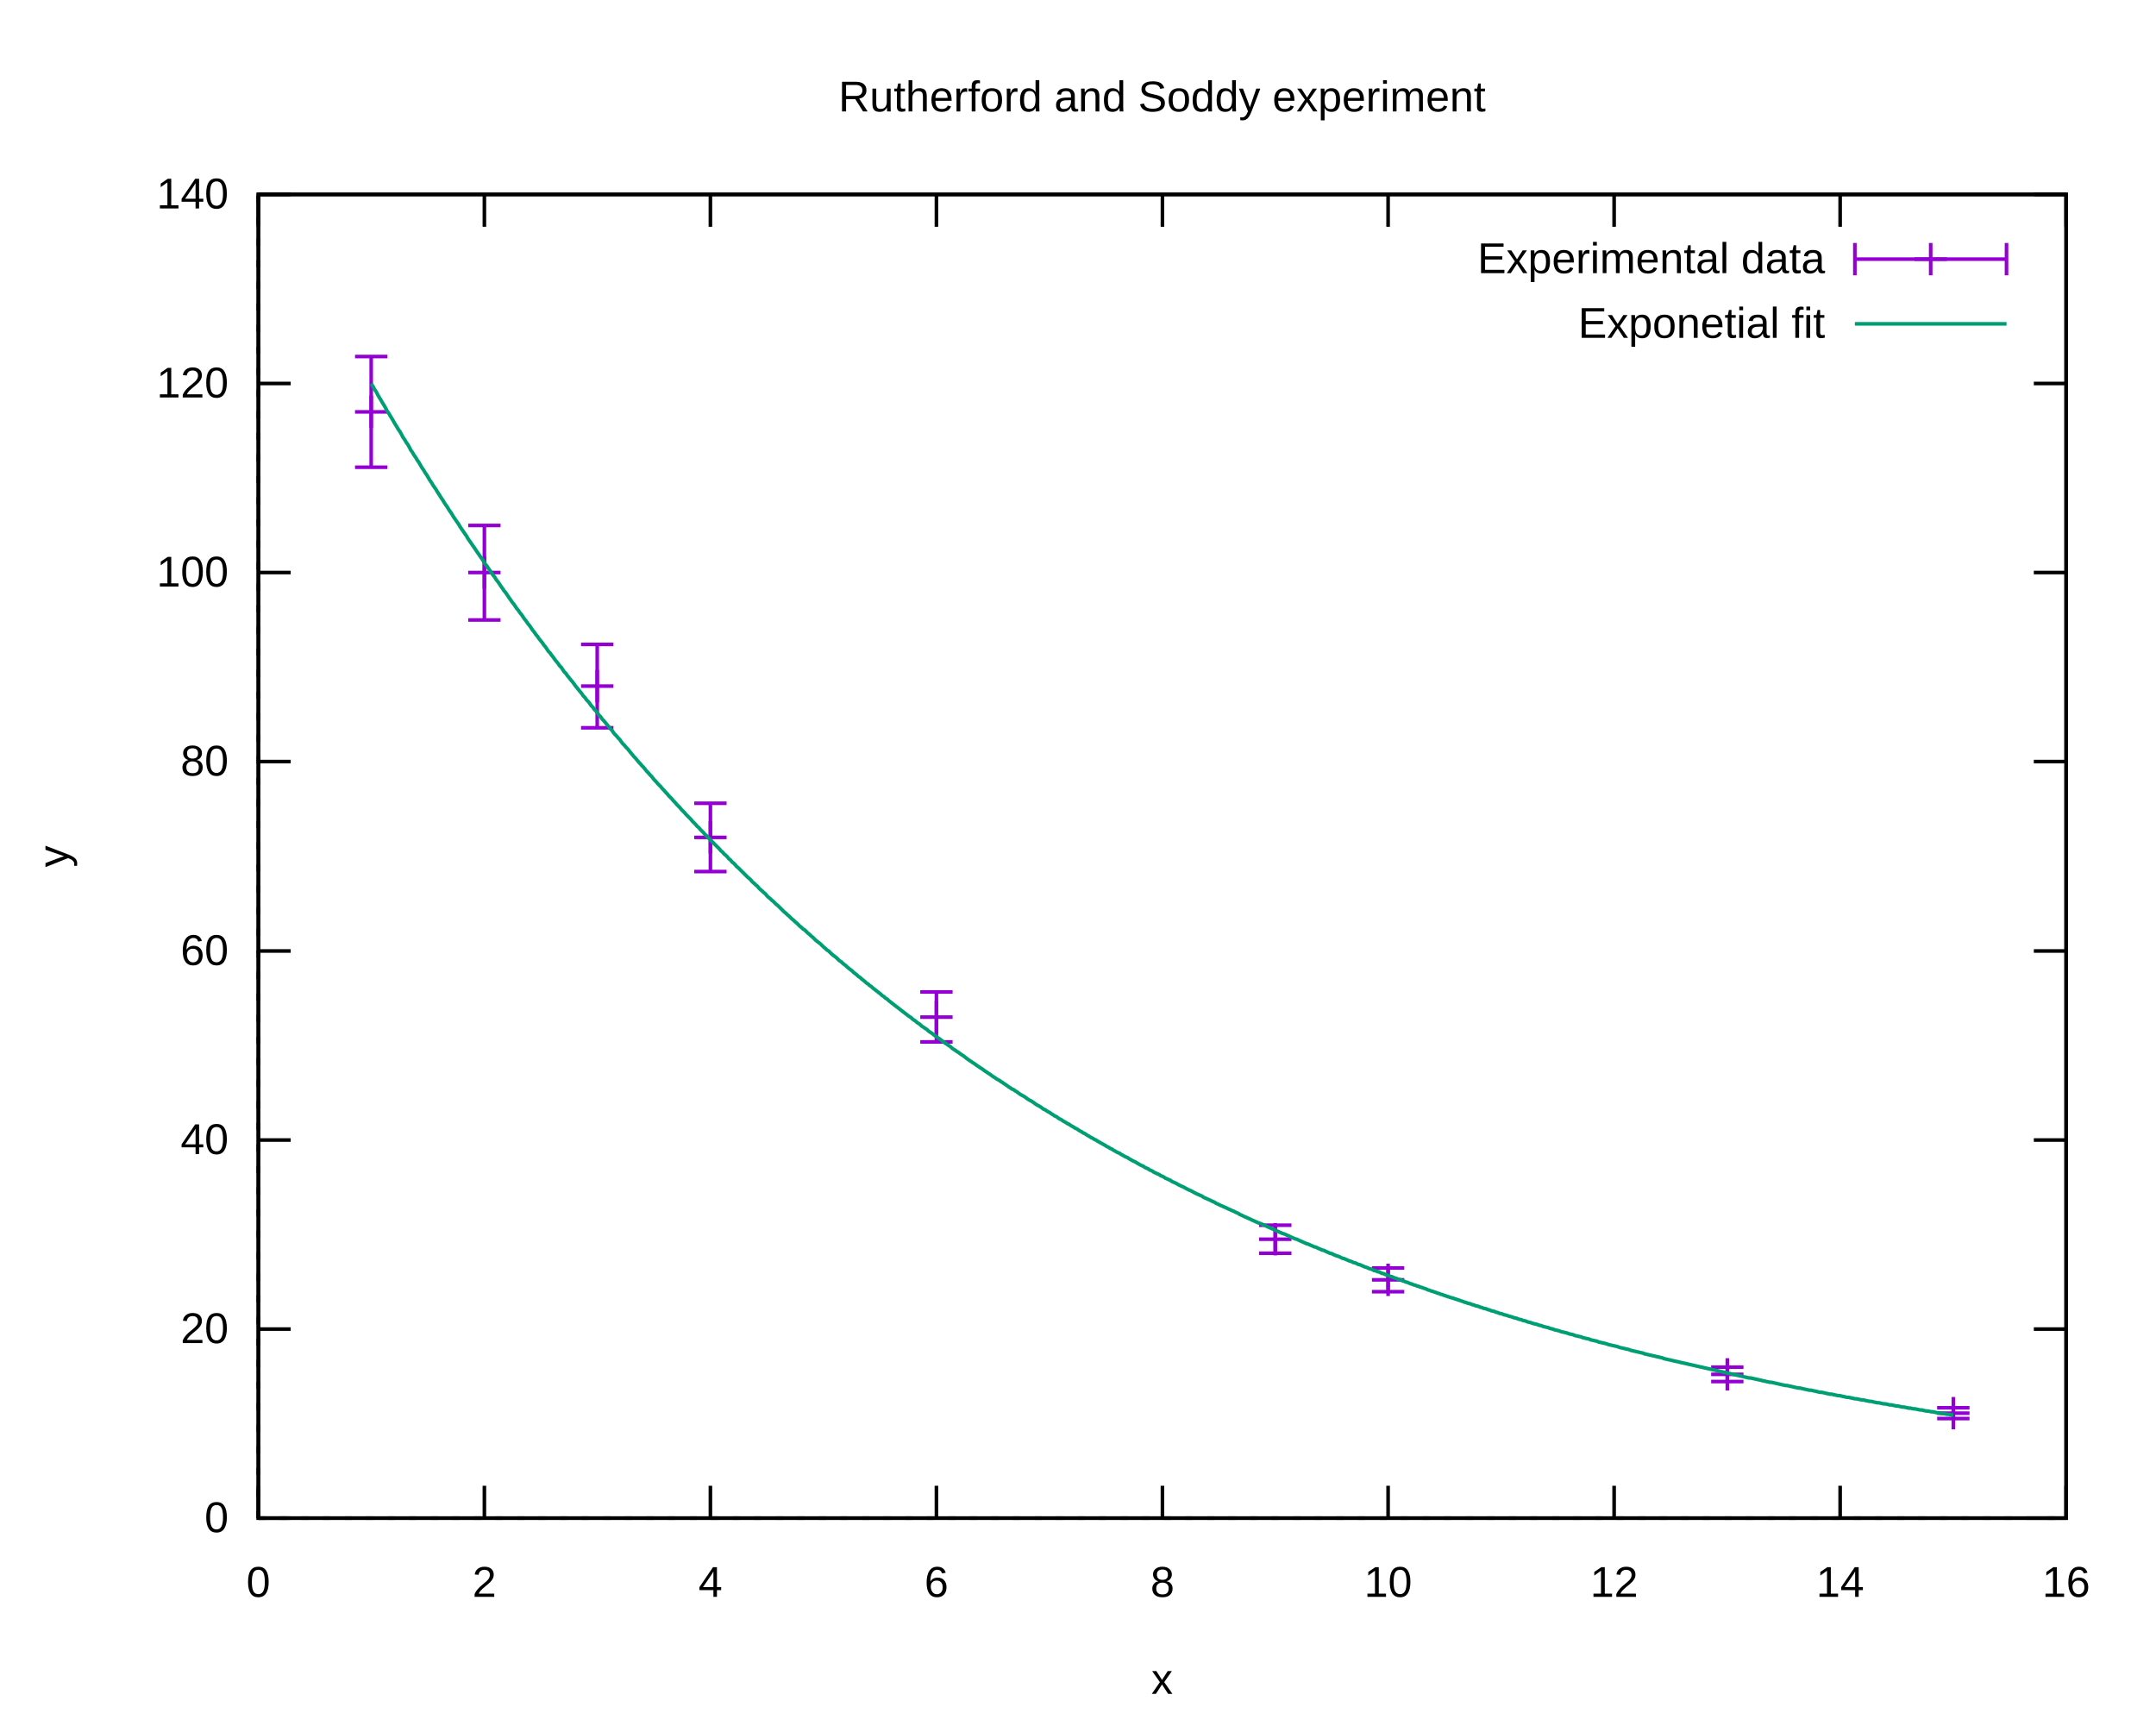
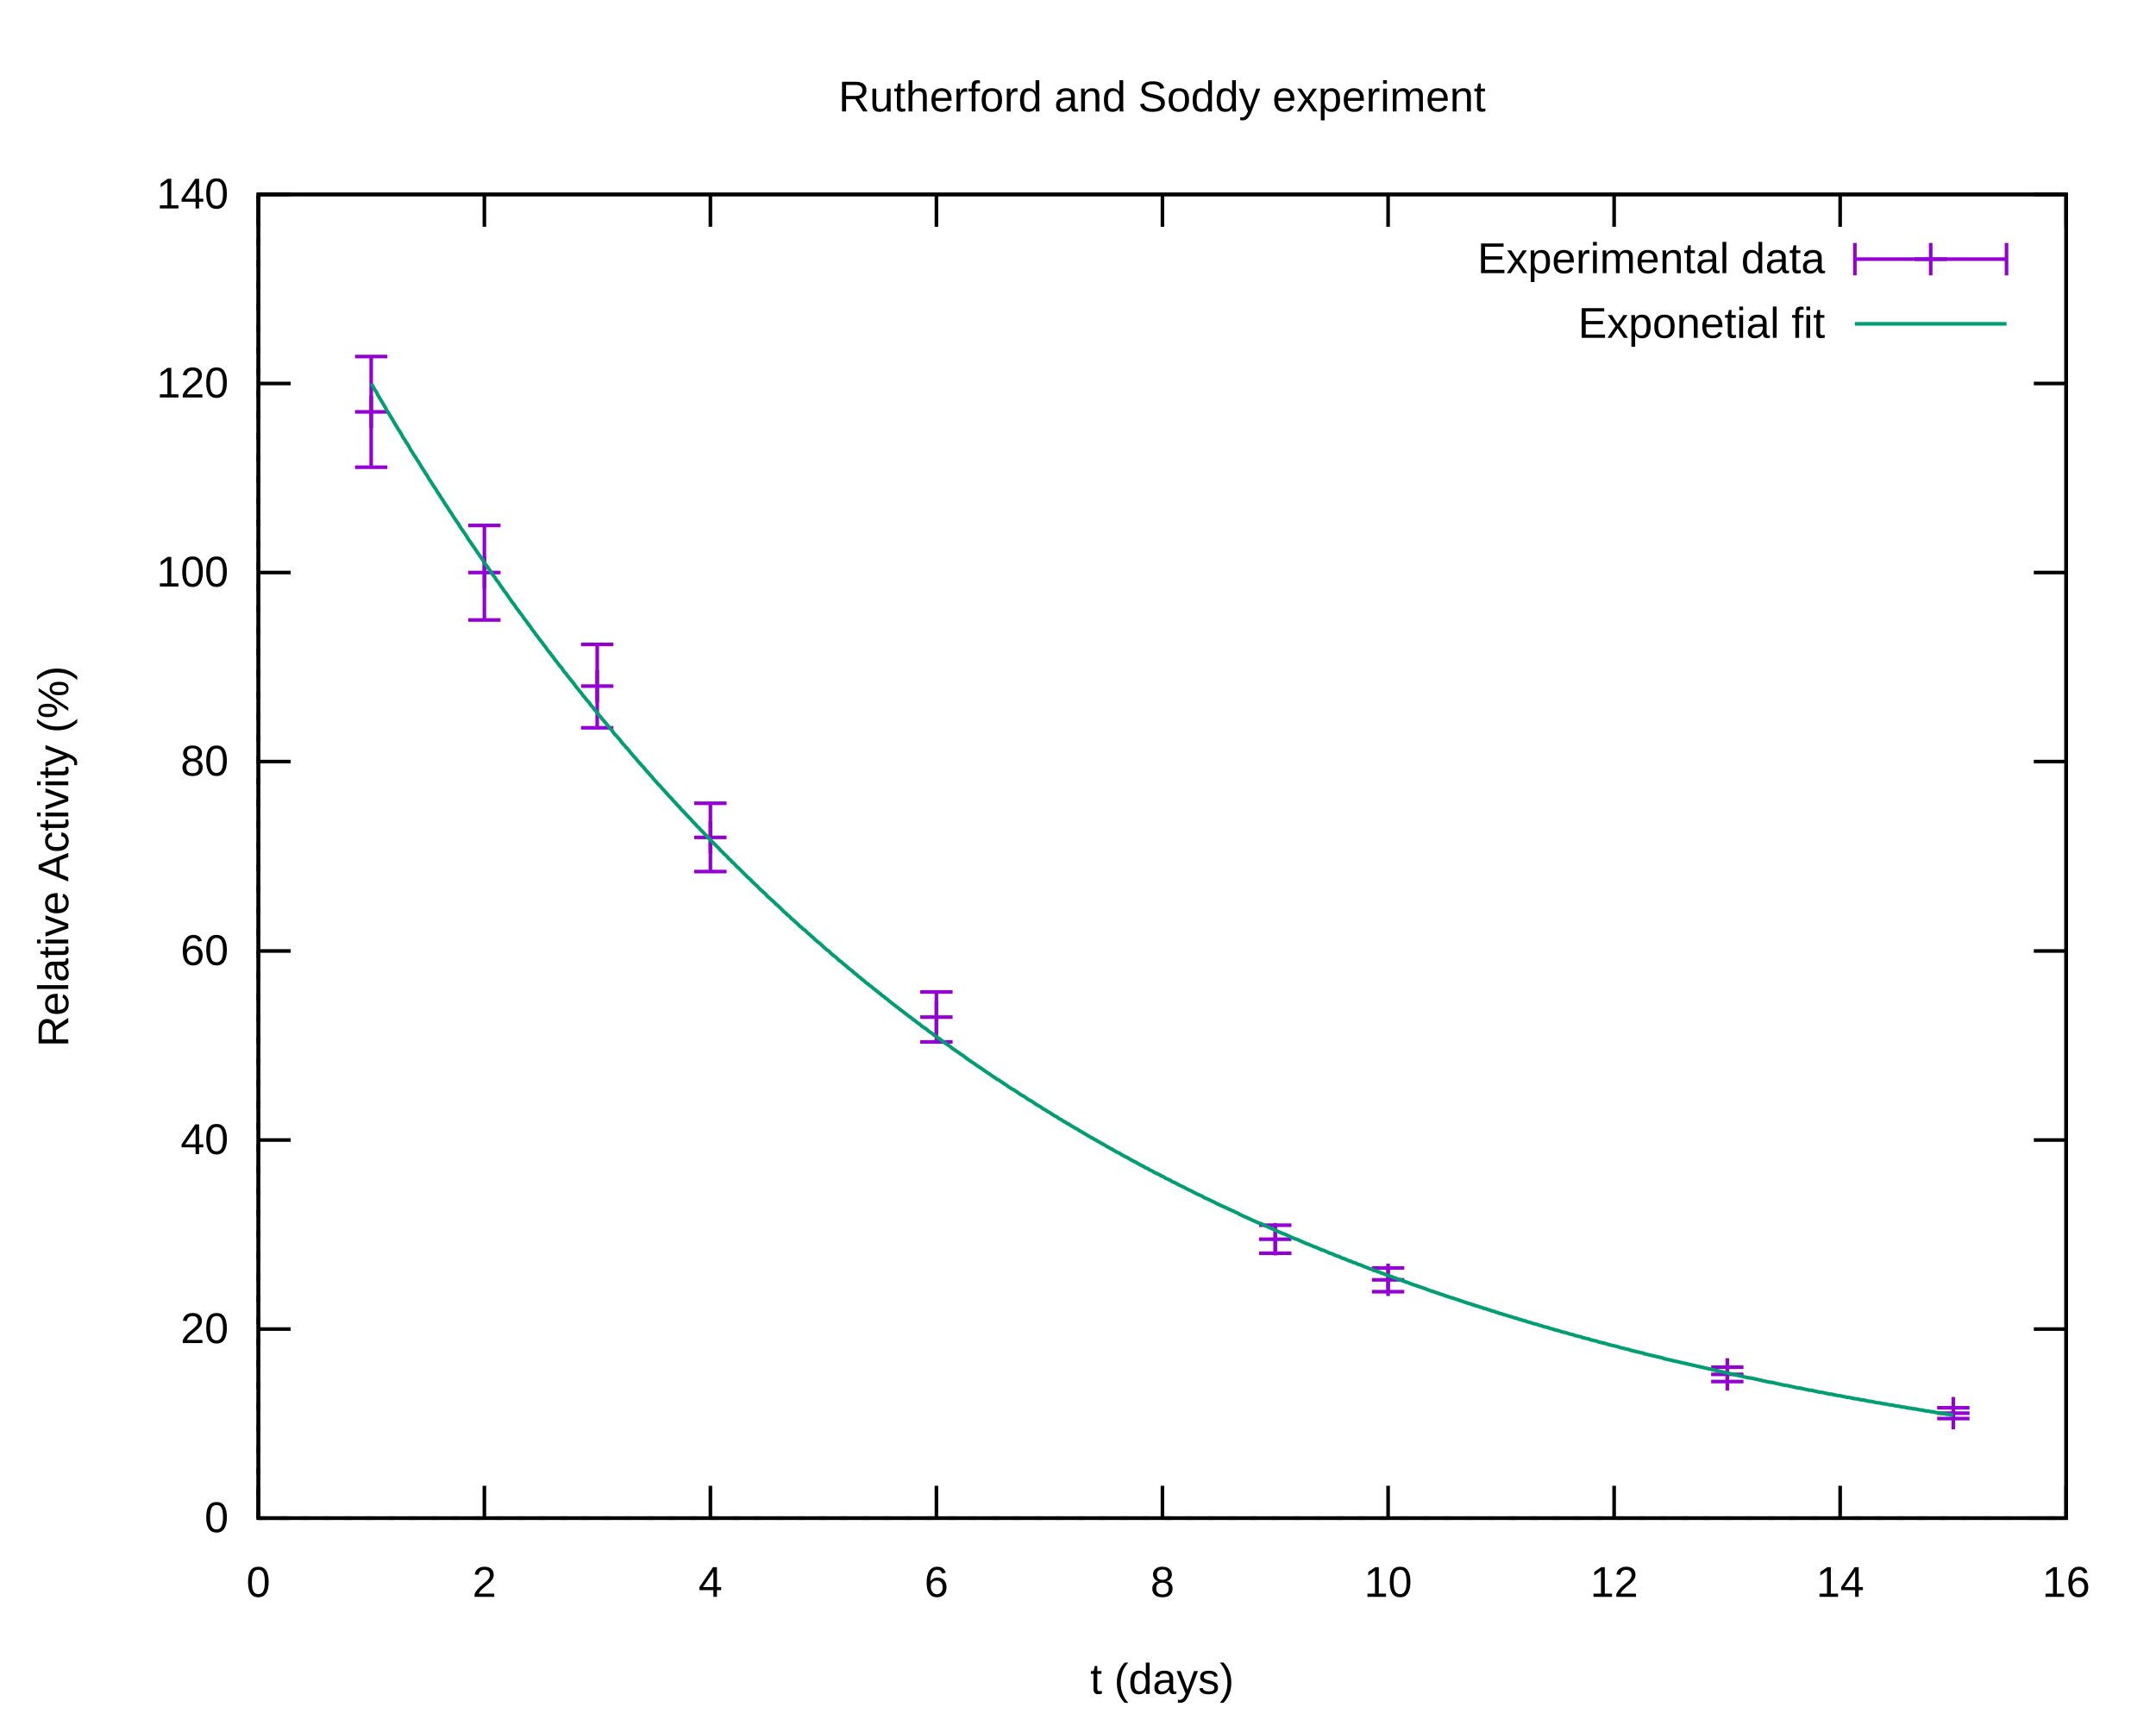
<svg xmlns="http://www.w3.org/2000/svg" xmlns:xlink="http://www.w3.org/1999/xlink" width="600" height="480" viewBox="0 0 600 480">
  <g id="gnuplot_canvas">
    <rect x="0" y="0" width="600" height="480" fill="none" />
    <defs>
      <circle id="gpDot" r="0.5" stroke-width="0.5" stroke="currentColor" />
      <path id="gpPt0" stroke-width="0.222" stroke="currentColor" d="M-1,0 h2 M0,-1 v2" />
      <path id="gpPt1" stroke-width="0.222" stroke="currentColor" d="M-1,-1 L1,1 M1,-1 L-1,1" />
      <path id="gpPt2" stroke-width="0.222" stroke="currentColor" d="M-1,0 L1,0 M0,-1 L0,1 M-1,-1 L1,1 M-1,1 L1,-1" />
      <rect id="gpPt3" stroke-width="0.222" stroke="currentColor" x="-1" y="-1" width="2" height="2" />
      <rect id="gpPt4" stroke-width="0.222" stroke="currentColor" fill="currentColor" x="-1" y="-1" width="2" height="2" />
      <circle id="gpPt5" stroke-width="0.222" stroke="currentColor" cx="0" cy="0" r="1" />
      <use xlink:href="#gpPt5" id="gpPt6" fill="currentColor" stroke="none" />
      <path id="gpPt7" stroke-width="0.222" stroke="currentColor" d="M0,-1.33 L-1.33,0.67 L1.33,0.67 z" />
      <use xlink:href="#gpPt7" id="gpPt8" fill="currentColor" stroke="none" />
      <use xlink:href="#gpPt7" id="gpPt9" stroke="currentColor" transform="rotate(180)" />
      <use xlink:href="#gpPt9" id="gpPt10" fill="currentColor" stroke="none" />
      <use xlink:href="#gpPt3" id="gpPt11" stroke="currentColor" transform="rotate(45)" />
      <use xlink:href="#gpPt11" id="gpPt12" fill="currentColor" stroke="none" />
      <path id="gpPt13" stroke-width="0.222" stroke="currentColor" d="M0,1.330 L1.265,0.411 L0.782,-1.067 L-0.782,-1.076 L-1.265,0.411 z" />
      <use xlink:href="#gpPt13" id="gpPt14" fill="currentColor" stroke="none" />
      <filter id="textbox" filterUnits="objectBoundingBox" x="0" y="0" height="1" width="1">
        <feFlood flood-color="white" flood-opacity="1" result="bgnd" />
        <feComposite in="SourceGraphic" in2="bgnd" operator="atop" />
      </filter>
      <filter id="greybox" filterUnits="objectBoundingBox" x="0" y="0" height="1" width="1">
        <feFlood flood-color="lightgrey" flood-opacity="1" result="grey" />
        <feComposite in="SourceGraphic" in2="grey" operator="atop" />
      </filter>
    </defs>
    <g fill="none" color="white" stroke="currentColor" stroke-width="1.00" stroke-linecap="butt" stroke-linejoin="miter">
</g>
    <g fill="none" color="black" stroke="currentColor" stroke-width="1.00" stroke-linecap="butt" stroke-linejoin="miter">
      <path stroke="black" d="M71.9,422.4 L80.9,422.4 M575.0,422.4 L566.0,422.4  " />
      <g transform="translate(63.6,426.3)" stroke="none" fill="black" font-family="Arial" font-size="12.00" text-anchor="end">
        <text>
          <tspan font-family="Arial"> 0</tspan>
        </text>
      </g>
    </g>
    <g fill="none" color="black" stroke="currentColor" stroke-width="1.00" stroke-linecap="butt" stroke-linejoin="miter">
      <path stroke="black" d="M71.9,369.8 L80.9,369.8 M575.0,369.8 L566.0,369.8  " />
      <g transform="translate(63.6,373.7)" stroke="none" fill="black" font-family="Arial" font-size="12.00" text-anchor="end">
        <text>
          <tspan font-family="Arial"> 20</tspan>
        </text>
      </g>
    </g>
    <g fill="none" color="black" stroke="currentColor" stroke-width="1.00" stroke-linecap="butt" stroke-linejoin="miter">
      <path stroke="black" d="M71.9,317.2 L80.9,317.2 M575.0,317.2 L566.0,317.2  " />
      <g transform="translate(63.6,321.1)" stroke="none" fill="black" font-family="Arial" font-size="12.00" text-anchor="end">
        <text>
          <tspan font-family="Arial"> 40</tspan>
        </text>
      </g>
    </g>
    <g fill="none" color="black" stroke="currentColor" stroke-width="1.00" stroke-linecap="butt" stroke-linejoin="miter">
      <path stroke="black" d="M71.9,264.6 L80.9,264.6 M575.0,264.6 L566.0,264.6  " />
      <g transform="translate(63.6,268.5)" stroke="none" fill="black" font-family="Arial" font-size="12.00" text-anchor="end">
        <text>
          <tspan font-family="Arial"> 60</tspan>
        </text>
      </g>
    </g>
    <g fill="none" color="black" stroke="currentColor" stroke-width="1.00" stroke-linecap="butt" stroke-linejoin="miter">
      <path stroke="black" d="M71.9,211.9 L80.9,211.9 M575.0,211.9 L566.0,211.9  " />
      <g transform="translate(63.6,215.8)" stroke="none" fill="black" font-family="Arial" font-size="12.00" text-anchor="end">
        <text>
          <tspan font-family="Arial"> 80</tspan>
        </text>
      </g>
    </g>
    <g fill="none" color="black" stroke="currentColor" stroke-width="1.00" stroke-linecap="butt" stroke-linejoin="miter">
      <path stroke="black" d="M71.9,159.3 L80.9,159.3 M575.0,159.3 L566.0,159.3  " />
      <g transform="translate(63.6,163.2)" stroke="none" fill="black" font-family="Arial" font-size="12.00" text-anchor="end">
        <text>
          <tspan font-family="Arial"> 100</tspan>
        </text>
      </g>
    </g>
    <g fill="none" color="black" stroke="currentColor" stroke-width="1.00" stroke-linecap="butt" stroke-linejoin="miter">
      <path stroke="black" d="M71.9,106.7 L80.9,106.7 M575.0,106.7 L566.0,106.7  " />
      <g transform="translate(63.6,110.6)" stroke="none" fill="black" font-family="Arial" font-size="12.00" text-anchor="end">
        <text>
          <tspan font-family="Arial"> 120</tspan>
        </text>
      </g>
    </g>
    <g fill="none" color="black" stroke="currentColor" stroke-width="1.00" stroke-linecap="butt" stroke-linejoin="miter">
      <path stroke="black" d="M71.9,54.1 L80.9,54.1 M575.0,54.1 L566.0,54.1  " />
      <g transform="translate(63.6,58.0)" stroke="none" fill="black" font-family="Arial" font-size="12.00" text-anchor="end">
        <text>
          <tspan font-family="Arial"> 140</tspan>
        </text>
      </g>
    </g>
    <g fill="none" color="black" stroke="currentColor" stroke-width="1.00" stroke-linecap="butt" stroke-linejoin="miter">
      <path stroke="black" d="M71.9,422.4 L71.9,413.4 M71.9,54.1 L71.9,63.1  " />
      <g transform="translate(71.9,444.3)" stroke="none" fill="black" font-family="Arial" font-size="12.00" text-anchor="middle">
        <text>
          <tspan font-family="Arial"> 0</tspan>
        </text>
      </g>
    </g>
    <g fill="none" color="black" stroke="currentColor" stroke-width="1.00" stroke-linecap="butt" stroke-linejoin="miter">
      <path stroke="black" d="M134.8,422.4 L134.8,413.4 M134.8,54.1 L134.8,63.1  " />
      <g transform="translate(134.8,444.3)" stroke="none" fill="black" font-family="Arial" font-size="12.00" text-anchor="middle">
        <text>
          <tspan font-family="Arial"> 2</tspan>
        </text>
      </g>
    </g>
    <g fill="none" color="black" stroke="currentColor" stroke-width="1.00" stroke-linecap="butt" stroke-linejoin="miter">
      <path stroke="black" d="M197.7,422.4 L197.7,413.4 M197.7,54.1 L197.7,63.1  " />
      <g transform="translate(197.7,444.3)" stroke="none" fill="black" font-family="Arial" font-size="12.00" text-anchor="middle">
        <text>
          <tspan font-family="Arial"> 4</tspan>
        </text>
      </g>
    </g>
    <g fill="none" color="black" stroke="currentColor" stroke-width="1.00" stroke-linecap="butt" stroke-linejoin="miter">
      <path stroke="black" d="M260.6,422.4 L260.6,413.4 M260.6,54.1 L260.6,63.1  " />
      <g transform="translate(260.6,444.3)" stroke="none" fill="black" font-family="Arial" font-size="12.00" text-anchor="middle">
        <text>
          <tspan font-family="Arial"> 6</tspan>
        </text>
      </g>
    </g>
    <g fill="none" color="black" stroke="currentColor" stroke-width="1.00" stroke-linecap="butt" stroke-linejoin="miter">
      <path stroke="black" d="M323.5,422.4 L323.5,413.4 M323.5,54.1 L323.5,63.1  " />
      <g transform="translate(323.5,444.3)" stroke="none" fill="black" font-family="Arial" font-size="12.00" text-anchor="middle">
        <text>
          <tspan font-family="Arial"> 8</tspan>
        </text>
      </g>
    </g>
    <g fill="none" color="black" stroke="currentColor" stroke-width="1.00" stroke-linecap="butt" stroke-linejoin="miter">
      <path stroke="black" d="M386.3,422.4 L386.3,413.4 M386.3,54.1 L386.3,63.1  " />
      <g transform="translate(386.3,444.3)" stroke="none" fill="black" font-family="Arial" font-size="12.00" text-anchor="middle">
        <text>
          <tspan font-family="Arial"> 10</tspan>
        </text>
      </g>
    </g>
    <g fill="none" color="black" stroke="currentColor" stroke-width="1.00" stroke-linecap="butt" stroke-linejoin="miter">
      <path stroke="black" d="M449.2,422.4 L449.2,413.4 M449.2,54.1 L449.2,63.1  " />
      <g transform="translate(449.2,444.3)" stroke="none" fill="black" font-family="Arial" font-size="12.00" text-anchor="middle">
        <text>
          <tspan font-family="Arial"> 12</tspan>
        </text>
      </g>
    </g>
    <g fill="none" color="black" stroke="currentColor" stroke-width="1.00" stroke-linecap="butt" stroke-linejoin="miter">
      <path stroke="black" d="M512.1,422.4 L512.1,413.4 M512.1,54.1 L512.1,63.1  " />
      <g transform="translate(512.1,444.3)" stroke="none" fill="black" font-family="Arial" font-size="12.00" text-anchor="middle">
        <text>
          <tspan font-family="Arial"> 14</tspan>
        </text>
      </g>
    </g>
    <g fill="none" color="black" stroke="currentColor" stroke-width="1.00" stroke-linecap="butt" stroke-linejoin="miter">
      <path stroke="black" d="M575.0,422.4 L575.0,413.4 M575.0,54.1 L575.0,63.1  " />
      <g transform="translate(575.0,444.3)" stroke="none" fill="black" font-family="Arial" font-size="12.00" text-anchor="middle">
        <text>
          <tspan font-family="Arial"> 16</tspan>
        </text>
      </g>
    </g>
    <g fill="none" color="black" stroke="currentColor" stroke-width="1.00" stroke-linecap="butt" stroke-linejoin="miter">
</g>
    <g fill="none" color="gray" stroke="currentColor" stroke-width="1.00" stroke-linecap="butt" stroke-linejoin="miter">
      <path stroke="black" stroke-dasharray="2,4" d="M71.9,422.4 L575.0,422.4  " />
    </g>
    <g fill="none" color="gray" stroke="currentColor" stroke-width="1.00" stroke-linecap="butt" stroke-linejoin="miter">
      <path stroke="black" stroke-dasharray="2,4" d="M71.9,422.4 L71.9,54.1  " />
    </g>
    <g fill="none" color="black" stroke="currentColor" stroke-width="1.00" stroke-linecap="butt" stroke-linejoin="miter">
      <path stroke="black" d="M71.9,54.1 L71.9,422.4 L575.0,422.4 L575.0,54.1 L71.9,54.1 Z  " />
    </g>
    <g fill="none" color="black" stroke="currentColor" stroke-width="1.00" stroke-linecap="butt" stroke-linejoin="miter">
      <g transform="translate(19.0,238.3) rotate(270)" stroke="none" fill="black" font-family="Arial" font-size="12.00" text-anchor="middle">
        <text>
-           <tspan font-family="Arial">y</tspan>
+           <tspan font-family="Arial">Relative Activity (%)</tspan>
        </text>
      </g>
    </g>
    <g fill="none" color="black" stroke="currentColor" stroke-width="1.00" stroke-linecap="butt" stroke-linejoin="miter">
      <g transform="translate(323.4,471.3)" stroke="none" fill="black" font-family="Arial" font-size="12.00" text-anchor="middle">
        <text>
-           <tspan font-family="Arial">x</tspan>
+           <tspan font-family="Arial">t (days)</tspan>
        </text>
      </g>
    </g>
    <g fill="none" color="black" stroke="currentColor" stroke-width="1.00" stroke-linecap="butt" stroke-linejoin="miter">
      <g transform="translate(323.4,31.0)" stroke="none" fill="black" font-family="Arial" font-size="12.00" text-anchor="middle">
        <text>
          <tspan font-family="Arial">Rutherford and Soddy experiment</tspan>
        </text>
      </g>
    </g>
    <g fill="none" color="black" stroke="currentColor" stroke-width="1.00" stroke-linecap="butt" stroke-linejoin="miter">
</g>
    <g id="gnuplot_plot_1">
      <g fill="none" color="black" stroke="currentColor" stroke-width="1.00" stroke-linecap="butt" stroke-linejoin="miter">
        <g transform="translate(507.9,76.0)" stroke="none" fill="black" font-family="Arial" font-size="12.00" text-anchor="end">
          <text>
            <tspan font-family="Arial">Experimental data</tspan>
          </text>
        </g>
      </g>
      <g fill="none" color="black" stroke="currentColor" stroke-width="1.00" stroke-linecap="butt" stroke-linejoin="miter">
        <path stroke="rgb(148,   0, 211)" d="M516.2,72.1 L558.4,72.1 M516.2,67.6 L516.2,76.6 M558.4,67.6 L558.4,76.6 M103.3,130.0 L103.3,99.2   M98.8,130.0 L107.8,130.0 M98.8,99.2 L107.8,99.2 M134.8,172.5 L134.8,146.2 M130.3,172.5 L139.3,172.5   M130.3,146.2 L139.3,146.2 M166.2,202.5 L166.2,179.3 M161.7,202.5 L170.7,202.5 M161.7,179.3 L170.7,179.3   M197.7,242.5 L197.7,223.5 M193.2,242.5 L202.2,242.5 M193.2,223.5 L202.2,223.5 M260.6,289.9 L260.6,276.0   M256.1,289.9 L265.1,289.9 M256.1,276.0 L265.1,276.0 M354.9,348.7 L354.9,340.9 M350.4,348.7 L359.4,348.7   M350.4,340.9 L359.4,340.9 M386.3,359.4 L386.3,352.8 M381.8,359.4 L390.8,359.4 M381.8,352.8 L390.8,352.8   M480.7,384.4 L480.7,380.4 M476.2,384.4 L485.2,384.4 M476.2,380.4 L485.2,380.4 M543.6,394.7 L543.6,391.7   M539.1,394.7 L548.1,394.7 M539.1,391.7 L548.1,391.7  " />
        <use xlink:href="#gpPt0" transform="translate(103.3,114.6) scale(4.50)" color="rgb(148,   0, 211)" />
        <use xlink:href="#gpPt0" transform="translate(134.8,159.3) scale(4.50)" color="rgb(148,   0, 211)" />
        <use xlink:href="#gpPt0" transform="translate(166.2,190.9) scale(4.50)" color="rgb(148,   0, 211)" />
        <use xlink:href="#gpPt0" transform="translate(197.7,233.0) scale(4.50)" color="rgb(148,   0, 211)" />
        <use xlink:href="#gpPt0" transform="translate(260.6,283.0) scale(4.50)" color="rgb(148,   0, 211)" />
        <use xlink:href="#gpPt0" transform="translate(354.9,344.8) scale(4.50)" color="rgb(148,   0, 211)" />
        <use xlink:href="#gpPt0" transform="translate(386.3,356.1) scale(4.50)" color="rgb(148,   0, 211)" />
        <use xlink:href="#gpPt0" transform="translate(480.7,382.4) scale(4.50)" color="rgb(148,   0, 211)" />
        <use xlink:href="#gpPt0" transform="translate(543.6,393.2) scale(4.50)" color="rgb(148,   0, 211)" />
        <use xlink:href="#gpPt0" transform="translate(537.3,72.1) scale(4.50)" color="rgb(148,   0, 211)" />
      </g>
    </g>
    <g id="gnuplot_plot_2">
      <g fill="none" color="black" stroke="currentColor" stroke-width="1.00" stroke-linecap="butt" stroke-linejoin="miter">
        <g transform="translate(507.9,94.0)" stroke="none" fill="black" font-family="Arial" font-size="12.00" text-anchor="end">
          <text>
            <tspan font-family="Arial">Exponetial fit</tspan>
          </text>
        </g>
      </g>
      <g fill="none" color="black" stroke="currentColor" stroke-width="1.00" stroke-linecap="butt" stroke-linejoin="miter">
        <path stroke="rgb(  0, 158, 115)" d="M516.2,90.1 L558.4,90.1 M103.3,106.8 L103.8,107.5 L104.2,108.3 L104.7,109.0 L105.1,109.8 L105.5,110.5   L106.0,111.3 L106.4,112.0 L106.9,112.8 L107.3,113.5 L107.7,114.3 L108.2,115.0 L108.6,115.7 L109.1,116.5   L109.5,117.2 L109.9,117.9 L110.4,118.7 L110.8,119.4 L111.3,120.1 L111.7,120.8 L112.1,121.6 L112.6,122.3   L113.0,123.0 L113.5,123.7 L113.9,124.4 L114.3,125.2 L114.8,125.9 L115.2,126.6 L115.7,127.3 L116.1,128.0   L116.6,128.7 L117.0,129.4 L117.4,130.1 L117.9,130.8 L118.3,131.5 L118.8,132.2 L119.2,132.9 L119.6,133.6   L120.1,134.3 L120.5,135.0 L121.0,135.7 L121.4,136.3 L121.8,137.0 L122.3,137.7 L122.7,138.4 L123.2,139.1   L123.6,139.8 L124.0,140.4 L124.5,141.1 L124.9,141.8 L125.4,142.5 L125.8,143.1 L126.2,143.8 L126.7,144.5   L127.1,145.1 L127.6,145.8 L128.0,146.5 L128.4,147.1 L128.9,147.8 L129.3,148.4 L129.8,149.1 L130.2,149.8   L130.6,150.4 L131.1,151.1 L131.5,151.7 L132.0,152.4 L132.4,153.0 L132.8,153.6 L133.3,154.3 L133.7,154.9   L134.2,155.6 L134.6,156.2 L135.0,156.9 L135.5,157.5 L135.9,158.1 L136.4,158.8 L136.8,159.4 L137.2,160.0   L137.7,160.6 L138.1,161.3 L138.6,161.9 L139.0,162.5 L139.4,163.1 L139.9,163.8 L140.3,164.4 L140.8,165.0   L141.2,165.6 L141.6,166.2 L142.1,166.9 L142.5,167.5 L143.0,168.1 L143.4,168.7 L143.8,169.3 L144.3,169.9   L144.7,170.5 L145.2,171.1 L145.6,171.7 L146.0,172.3 L146.5,172.9 L146.9,173.5 L147.4,174.1 L147.8,174.7   L148.2,175.3 L148.7,175.9 L149.1,176.5 L149.6,177.1 L150.0,177.7 L150.4,178.2 L150.9,178.8 L151.3,179.4   L151.8,180.0 L152.2,180.6 L152.6,181.2 L153.1,181.7 L153.5,182.3 L154.0,182.9 L154.4,183.5 L154.8,184.0   L155.3,184.6 L155.7,185.2 L156.2,185.7 L156.6,186.3 L157.0,186.9 L157.5,187.4 L157.9,188.0 L158.4,188.6   L158.8,189.1 L159.3,189.7 L159.7,190.2 L160.1,190.8 L160.6,191.4 L161.0,191.9 L161.5,192.5 L161.9,193.0   L162.3,193.6 L162.8,194.1 L163.2,194.7 L163.7,195.2 L164.1,195.7 L164.5,196.3 L165.0,196.8 L165.4,197.4   L165.9,197.9 L166.3,198.4 L166.7,199.0 L167.2,199.5 L167.6,200.1 L168.1,200.6 L168.5,201.1 L168.9,201.6   L169.4,202.2 L169.8,202.7 L170.3,203.2 L170.7,203.8 L171.1,204.3 L171.6,204.8 L172.0,205.3 L172.5,205.8   L172.9,206.4 L173.3,206.9 L173.8,207.4 L174.2,207.9 L174.7,208.4 L175.1,208.9 L175.5,209.4 L176.0,210.0   L176.4,210.5 L176.9,211.0 L177.3,211.5 L177.7,212.0 L178.2,212.5 L178.6,213.0 L179.1,213.5 L179.5,214.0   L179.9,214.5 L180.4,215.0 L180.8,215.5 L181.3,216.0 L181.7,216.5 L182.1,217.0 L182.6,217.5 L183.0,218.0   L183.5,218.5 L183.9,218.9 L184.3,219.4 L184.8,219.9 L185.2,220.4 L185.7,220.9 L186.1,221.4 L186.5,221.8   L187.0,222.3 L187.4,222.8 L187.9,223.3 L188.3,223.8 L188.7,224.2 L189.2,224.7 L189.6,225.2 L190.1,225.7   L190.5,226.1 L190.9,226.6 L191.4,227.1 L191.8,227.5 L192.3,228.0 L192.7,228.5 L193.1,228.9 L193.6,229.4   L194.0,229.9 L194.5,230.3 L194.9,230.8 L195.3,231.2 L195.8,231.7 L196.2,232.2 L196.7,232.6 L197.1,233.1   L197.5,233.5 L198.0,234.0 L198.4,234.4 L198.9,234.9 L199.3,235.3 L199.8,235.8 L200.2,236.2 L200.6,236.7   L201.1,237.1 L201.5,237.6 L202.0,238.0 L202.4,238.4 L202.8,238.9 L203.3,239.3 L203.7,239.8 L204.2,240.2   L204.6,240.6 L205.0,241.1 L205.5,241.5 L205.9,241.9 L206.4,242.4 L206.8,242.8 L207.2,243.2 L207.7,243.7   L208.1,244.1 L208.6,244.5 L209.0,244.9 L209.4,245.4 L209.9,245.8 L210.3,246.2 L210.8,246.6 L211.2,247.1   L211.6,247.5 L212.1,247.9 L212.5,248.3 L213.0,248.7 L213.4,249.2 L213.8,249.6 L214.3,250.0 L214.7,250.4   L215.2,250.8 L215.6,251.2 L216.0,251.6 L216.5,252.0 L216.9,252.4 L217.4,252.9 L217.8,253.3 L218.2,253.7   L218.7,254.1 L219.1,254.5 L219.6,254.9 L220.0,255.3 L220.4,255.7 L220.9,256.1 L221.3,256.5 L221.8,256.9   L222.2,257.3 L222.6,257.7 L223.1,258.1 L223.5,258.5 L224.0,258.8 L224.4,259.2 L224.8,259.6 L225.3,260.0   L225.7,260.4 L226.2,260.8 L226.6,261.2 L227.0,261.6 L227.5,262.0 L227.9,262.3 L228.4,262.7 L228.8,263.1   L229.2,263.5 L229.7,263.9 L230.1,264.3 L230.6,264.6 L231.0,265.0 L231.4,265.4 L231.9,265.8 L232.3,266.1   L232.8,266.5 L233.2,266.9 L233.6,267.3 L234.1,267.6 L234.5,268.0 L235.0,268.4 L235.4,268.7 L235.8,269.1   L236.3,269.5 L236.7,269.8 L237.2,270.2 L237.6,270.6 L238.0,270.9 L238.5,271.3 L238.9,271.7 L239.4,272.0   L239.8,272.4 L240.2,272.7 L240.7,273.1 L241.1,273.5 L241.6,273.8 L242.0,274.2 L242.5,274.5 L242.9,274.9   L243.3,275.2 L243.8,275.6 L244.2,275.9 L244.7,276.3 L245.1,276.6 L245.5,277.0 L246.0,277.3 L246.4,277.7   L246.9,278.0 L247.3,278.4 L247.7,278.7 L248.2,279.1 L248.6,279.4 L249.1,279.8 L249.5,280.1 L249.9,280.4   L250.4,280.8 L250.8,281.1 L251.3,281.5 L251.7,281.8 L252.1,282.1 L252.6,282.5 L253.0,282.8 L253.5,283.1   L253.9,283.5 L254.3,283.8 L254.8,284.1 L255.2,284.5 L255.7,284.8 L256.1,285.1 L256.5,285.5 L257.0,285.8   L257.4,286.1 L257.9,286.4 L258.3,286.8 L258.7,287.1 L259.2,287.4 L259.6,287.7 L260.1,288.1 L260.5,288.4   L260.9,288.7 L261.4,289.0 L261.8,289.3 L262.3,289.7 L262.7,290.0 L263.1,290.3 L263.6,290.6 L264.0,290.9   L264.5,291.2 L264.9,291.6 L265.3,291.9 L265.8,292.2 L266.2,292.5 L266.7,292.8 L267.1,293.1 L267.5,293.4   L268.0,293.7 L268.4,294.0 L268.9,294.4 L269.3,294.7 L269.7,295.0 L270.2,295.3 L270.6,295.6 L271.1,295.9   L271.5,296.2 L271.9,296.5 L272.4,296.8 L272.8,297.1 L273.3,297.4 L273.7,297.7 L274.1,298.0 L274.6,298.3   L275.0,298.6 L275.5,298.9 L275.9,299.2 L276.3,299.5 L276.8,299.8 L277.2,300.1 L277.7,300.4 L278.1,300.6   L278.5,300.9 L279.0,301.2 L279.4,301.5 L279.9,301.8 L280.3,302.1 L280.7,302.4 L281.2,302.7 L281.6,303.0   L282.1,303.2 L282.5,303.5 L283.0,303.8 L283.4,304.1 L283.8,304.4 L284.3,304.7 L284.7,304.9 L285.2,305.2   L285.6,305.5 L286.0,305.8 L286.5,306.1 L286.9,306.3 L287.4,306.6 L287.8,306.9 L288.2,307.2 L288.7,307.5   L289.1,307.7 L289.6,308.0 L290.0,308.3 L290.4,308.6 L290.9,308.8 L291.3,309.1 L291.8,309.4 L292.2,309.6   L292.6,309.9 L293.1,310.2 L293.5,310.5 L294.0,310.7 L294.4,311.0 L294.8,311.3 L295.3,311.5 L295.7,311.8   L296.2,312.1 L296.6,312.3 L297.0,312.6 L297.5,312.8 L297.9,313.1 L298.4,313.4 L298.8,313.6 L299.2,313.9   L299.7,314.1 L300.1,314.4 L300.6,314.7 L301.0,314.9 L301.4,315.2 L301.9,315.4 L302.3,315.7 L302.8,316.0   L303.2,316.2 L303.6,316.5 L304.1,316.7 L304.5,317.0 L305.0,317.2 L305.4,317.5 L305.8,317.7 L306.3,318.0   L306.7,318.2 L307.2,318.5 L307.6,318.7 L308.0,319.0 L308.5,319.2 L308.9,319.5 L309.4,319.7 L309.8,320.0   L310.2,320.2 L310.7,320.5 L311.1,320.7 L311.6,320.9 L312.0,321.2 L312.4,321.4 L312.9,321.7 L313.3,321.9   L313.8,322.1 L314.2,322.4 L314.6,322.6 L315.1,322.9 L315.5,323.1 L316.0,323.3 L316.4,323.6 L316.8,323.8   L317.3,324.1 L317.7,324.3 L318.2,324.5 L318.6,324.8 L319.0,325.0 L319.5,325.2 L319.9,325.5 L320.4,325.7   L320.8,325.9 L321.2,326.2 L321.7,326.4 L322.1,326.6 L322.6,326.8 L323.0,327.1 L323.5,327.3 L323.9,327.5   L324.3,327.8 L324.8,328.0 L325.2,328.2 L325.7,328.4 L326.1,328.7 L326.5,328.9 L327.0,329.1 L327.4,329.3   L327.9,329.6 L328.3,329.8 L328.7,330.0 L329.2,330.2 L329.6,330.4 L330.1,330.7 L330.5,330.9 L330.9,331.1   L331.4,331.3 L331.8,331.5 L332.3,331.8 L332.7,332.0 L333.1,332.2 L333.6,332.4 L334.0,332.6 L334.5,332.8   L334.9,333.1 L335.3,333.3 L335.8,333.5 L336.2,333.7 L336.7,333.9 L337.1,334.1 L337.5,334.3 L338.0,334.5   L338.4,334.8 L338.9,335.0 L339.3,335.2 L339.7,335.4 L340.2,335.6 L340.6,335.8 L341.1,336.0 L341.5,336.2   L341.9,336.4 L342.4,336.6 L342.8,336.8 L343.3,337.0 L343.7,337.2 L344.1,337.4 L344.6,337.6 L345.0,337.9   L345.5,338.1 L345.9,338.3 L346.3,338.5 L346.8,338.7 L347.2,338.9 L347.7,339.1 L348.1,339.3 L348.5,339.5   L349.0,339.7 L349.4,339.9 L349.9,340.1 L350.3,340.3 L350.7,340.4 L351.2,340.6 L351.6,340.8 L352.1,341.0   L352.5,341.2 L352.9,341.4 L353.4,341.6 L353.8,341.8 L354.3,342.0 L354.7,342.2 L355.1,342.4 L355.6,342.6   L356.0,342.8 L356.5,343.0 L356.9,343.2 L357.3,343.3 L357.8,343.5 L358.2,343.7 L358.7,343.9 L359.1,344.1   L359.5,344.3 L360.0,344.5 L360.4,344.7 L360.9,344.8 L361.3,345.0 L361.7,345.2 L362.2,345.4 L362.6,345.6   L363.1,345.8 L363.5,346.0 L363.9,346.1 L364.4,346.3 L364.8,346.5 L365.3,346.7 L365.7,346.9 L366.2,347.0   L366.6,347.2 L367.0,347.4 L367.5,347.6 L367.9,347.8 L368.4,347.9 L368.8,348.1 L369.2,348.3 L369.7,348.5   L370.1,348.7 L370.6,348.8 L371.0,349.0 L371.4,349.2 L371.9,349.4 L372.3,349.5 L372.8,349.7 L373.2,349.9   L373.6,350.1 L374.1,350.2 L374.5,350.4 L375.0,350.6 L375.4,350.8 L375.8,350.9 L376.3,351.1 L376.7,351.3   L377.2,351.4 L377.6,351.6 L378.0,351.8 L378.5,351.9 L378.9,352.1 L379.4,352.3 L379.8,352.5 L380.2,352.6   L380.7,352.8 L381.1,353.0 L381.6,353.1 L382.0,353.3 L382.4,353.5 L382.9,353.6 L383.3,353.8 L383.8,353.9   L384.2,354.1 L384.6,354.3 L385.1,354.4 L385.5,354.6 L386.0,354.8 L386.4,354.9 L386.8,355.1 L387.3,355.2   L387.7,355.4 L388.2,355.6 L388.6,355.7 L389.0,355.9 L389.5,356.0 L389.9,356.2 L390.4,356.4 L390.8,356.5   L391.2,356.7 L391.7,356.8 L392.1,357.0 L392.6,357.2 L393.0,357.3 L393.4,357.5 L393.9,357.6 L394.3,357.8   L394.8,357.9 L395.2,358.1 L395.6,358.2 L396.1,358.4 L396.5,358.5 L397.0,358.7 L397.4,358.9 L397.8,359.0   L398.3,359.2 L398.7,359.3 L399.2,359.5 L399.6,359.6 L400.0,359.8 L400.5,359.9 L400.9,360.1 L401.4,360.2   L401.8,360.4 L402.2,360.5 L402.7,360.7 L403.1,360.8 L403.6,361.0 L404.0,361.1 L404.4,361.2 L404.9,361.4   L405.3,361.5 L405.8,361.7 L406.2,361.8 L406.7,362.0 L407.1,362.1 L407.5,362.3 L408.0,362.4 L408.4,362.6   L408.9,362.7 L409.3,362.8 L409.7,363.0 L410.2,363.1 L410.6,363.3 L411.1,363.4 L411.5,363.5 L411.9,363.7   L412.4,363.8 L412.8,364.0 L413.3,364.1 L413.7,364.2 L414.1,364.4 L414.6,364.5 L415.0,364.7 L415.5,364.8   L415.9,364.9 L416.3,365.1 L416.8,365.2 L417.2,365.4 L417.7,365.5 L418.1,365.6 L418.5,365.8 L419.0,365.9   L419.4,366.0 L419.9,366.2 L420.3,366.3 L420.7,366.4 L421.2,366.6 L421.6,366.7 L422.1,366.8 L422.5,367.0   L422.9,367.1 L423.4,367.2 L423.8,367.4 L424.3,367.5 L424.7,367.6 L425.1,367.8 L425.6,367.9 L426.0,368.0   L426.5,368.2 L426.9,368.3 L427.3,368.4 L427.8,368.5 L428.2,368.7 L428.7,368.8 L429.1,368.9 L429.5,369.1   L430.0,369.2 L430.4,369.3 L430.9,369.4 L431.3,369.6 L431.7,369.7 L432.2,369.8 L432.6,370.0 L433.1,370.1   L433.5,370.2 L433.9,370.3 L434.4,370.5 L434.8,370.6 L435.3,370.7 L435.7,370.8 L436.1,370.9 L436.6,371.1   L437.0,371.2 L437.5,371.3 L437.9,371.4 L438.3,371.6 L438.8,371.7 L439.2,371.8 L439.7,371.9 L440.1,372.0   L440.5,372.2 L441.0,372.3 L441.4,372.4 L441.9,372.5 L442.3,372.6 L442.7,372.8 L443.2,372.9 L443.6,373.0   L444.1,373.1 L444.5,373.2 L444.9,373.4 L445.4,373.5 L445.8,373.6 L446.3,373.7 L446.7,373.8 L447.1,373.9   L447.6,374.1 L448.0,374.2 L448.5,374.3 L448.9,374.4 L449.4,374.5 L449.8,374.6 L450.2,374.7 L450.7,374.9   L451.1,375.0 L451.6,375.1 L452.0,375.2 L452.4,375.3 L452.9,375.4 L453.3,375.5 L453.8,375.7 L454.2,375.8   L454.6,375.9 L455.1,376.0 L455.5,376.1 L456.0,376.2 L456.4,376.3 L456.8,376.4 L457.3,376.5 L457.7,376.7   L458.2,376.8 L458.6,376.9 L459.0,377.0 L459.5,377.1 L459.9,377.2 L460.4,377.3 L460.8,377.4 L461.2,377.5   L461.7,377.6 L462.1,377.7 L462.6,377.8 L463.0,378.0 L463.4,378.1 L463.9,378.2 L464.3,378.3 L464.8,378.4   L465.2,378.5 L465.6,378.6 L466.1,378.7 L466.5,378.8 L467.0,378.9 L467.4,379.0 L467.8,379.1 L468.3,379.2   L468.7,379.3 L469.2,379.4 L469.6,379.5 L470.0,379.6 L470.5,379.7 L470.9,379.8 L471.4,379.9 L471.8,380.0   L472.2,380.1 L472.7,380.2 L473.1,380.3 L473.6,380.4 L474.0,380.5 L474.4,380.6 L474.9,380.7 L475.3,380.8   L475.8,380.9 L476.2,381.0 L476.6,381.1 L477.1,381.2 L477.5,381.3 L478.0,381.4 L478.4,381.5 L478.8,381.6   L479.3,381.7 L479.7,381.8 L480.2,381.9 L480.6,382.0 L481.0,382.1 L481.5,382.2 L481.9,382.3 L482.4,382.4   L482.8,382.5 L483.2,382.6 L483.7,382.7 L484.1,382.8 L484.6,382.9 L485.0,383.0 L485.4,383.1 L485.9,383.2   L486.3,383.3 L486.8,383.4 L487.2,383.4 L487.6,383.5 L488.1,383.6 L488.5,383.7 L489.0,383.8 L489.4,383.9   L489.9,384.0 L490.3,384.1 L490.7,384.2 L491.2,384.3 L491.6,384.4 L492.1,384.5 L492.5,384.6 L492.9,384.6   L493.4,384.7 L493.8,384.8 L494.3,384.9 L494.7,385.0 L495.1,385.1 L495.6,385.2 L496.0,385.3 L496.5,385.4   L496.9,385.5 L497.3,385.5 L497.8,385.6 L498.2,385.7 L498.7,385.8 L499.1,385.9 L499.5,386.0 L500.0,386.1   L500.4,386.2 L500.9,386.2 L501.3,386.3 L501.7,386.4 L502.2,386.5 L502.6,386.6 L503.1,386.7 L503.5,386.8   L503.9,386.8 L504.4,386.9 L504.8,387.0 L505.3,387.1 L505.7,387.2 L506.1,387.3 L506.6,387.4 L507.0,387.4   L507.5,387.5 L507.9,387.6 L508.3,387.7 L508.8,387.8 L509.2,387.9 L509.7,387.9 L510.1,388.0 L510.5,388.1   L511.0,388.2 L511.4,388.3 L511.9,388.3 L512.3,388.4 L512.7,388.5 L513.2,388.6 L513.6,388.7 L514.1,388.8   L514.5,388.8 L514.9,388.9 L515.4,389.0 L515.8,389.1 L516.3,389.2 L516.7,389.2 L517.1,389.3 L517.6,389.4   L518.0,389.5 L518.5,389.5 L518.9,389.6 L519.3,389.7 L519.8,389.8 L520.2,389.9 L520.7,389.9 L521.1,390.0   L521.5,390.1 L522.0,390.2 L522.4,390.3 L522.9,390.3 L523.3,390.4 L523.7,390.5 L524.2,390.6 L524.6,390.6   L525.1,390.7 L525.5,390.8 L525.9,390.9 L526.4,390.9 L526.8,391.0 L527.3,391.1 L527.7,391.2 L528.1,391.2   L528.6,391.3 L529.0,391.4 L529.5,391.5 L529.9,391.5 L530.3,391.6 L530.8,391.7 L531.2,391.8 L531.7,391.8   L532.1,391.9 L532.6,392.0 L533.0,392.0 L533.4,392.1 L533.9,392.2 L534.3,392.3 L534.8,392.3 L535.2,392.4   L535.6,392.5 L536.1,392.6 L536.5,392.6 L537.0,392.7 L537.4,392.8 L537.8,392.8 L538.3,392.9 L538.7,393.0   L539.2,393.1 L539.6,393.1 L540.0,393.2 L540.5,393.3 L540.9,393.3 L541.4,393.4 L541.8,393.5 L542.2,393.5   L542.7,393.6 L543.1,393.7 L543.6,393.7  " />
      </g>
    </g>
    <g fill="none" color="white" stroke="rgb(  0, 158, 115)" stroke-width="2.00" stroke-linecap="butt" stroke-linejoin="miter">
</g>
    <g fill="none" color="black" stroke="currentColor" stroke-width="2.00" stroke-linecap="butt" stroke-linejoin="miter">
</g>
    <g fill="none" color="black" stroke="black" stroke-width="1.00" stroke-linecap="butt" stroke-linejoin="miter">
</g>
    <g fill="none" color="black" stroke="currentColor" stroke-width="1.00" stroke-linecap="butt" stroke-linejoin="miter">
      <path stroke="black" d="M71.9,54.1 L71.9,422.4 L575.0,422.4 L575.0,54.1 L71.9,54.1 Z  " />
    </g>
    <g fill="none" color="black" stroke="currentColor" stroke-width="1.00" stroke-linecap="butt" stroke-linejoin="miter">
</g>
  </g>
</svg>
